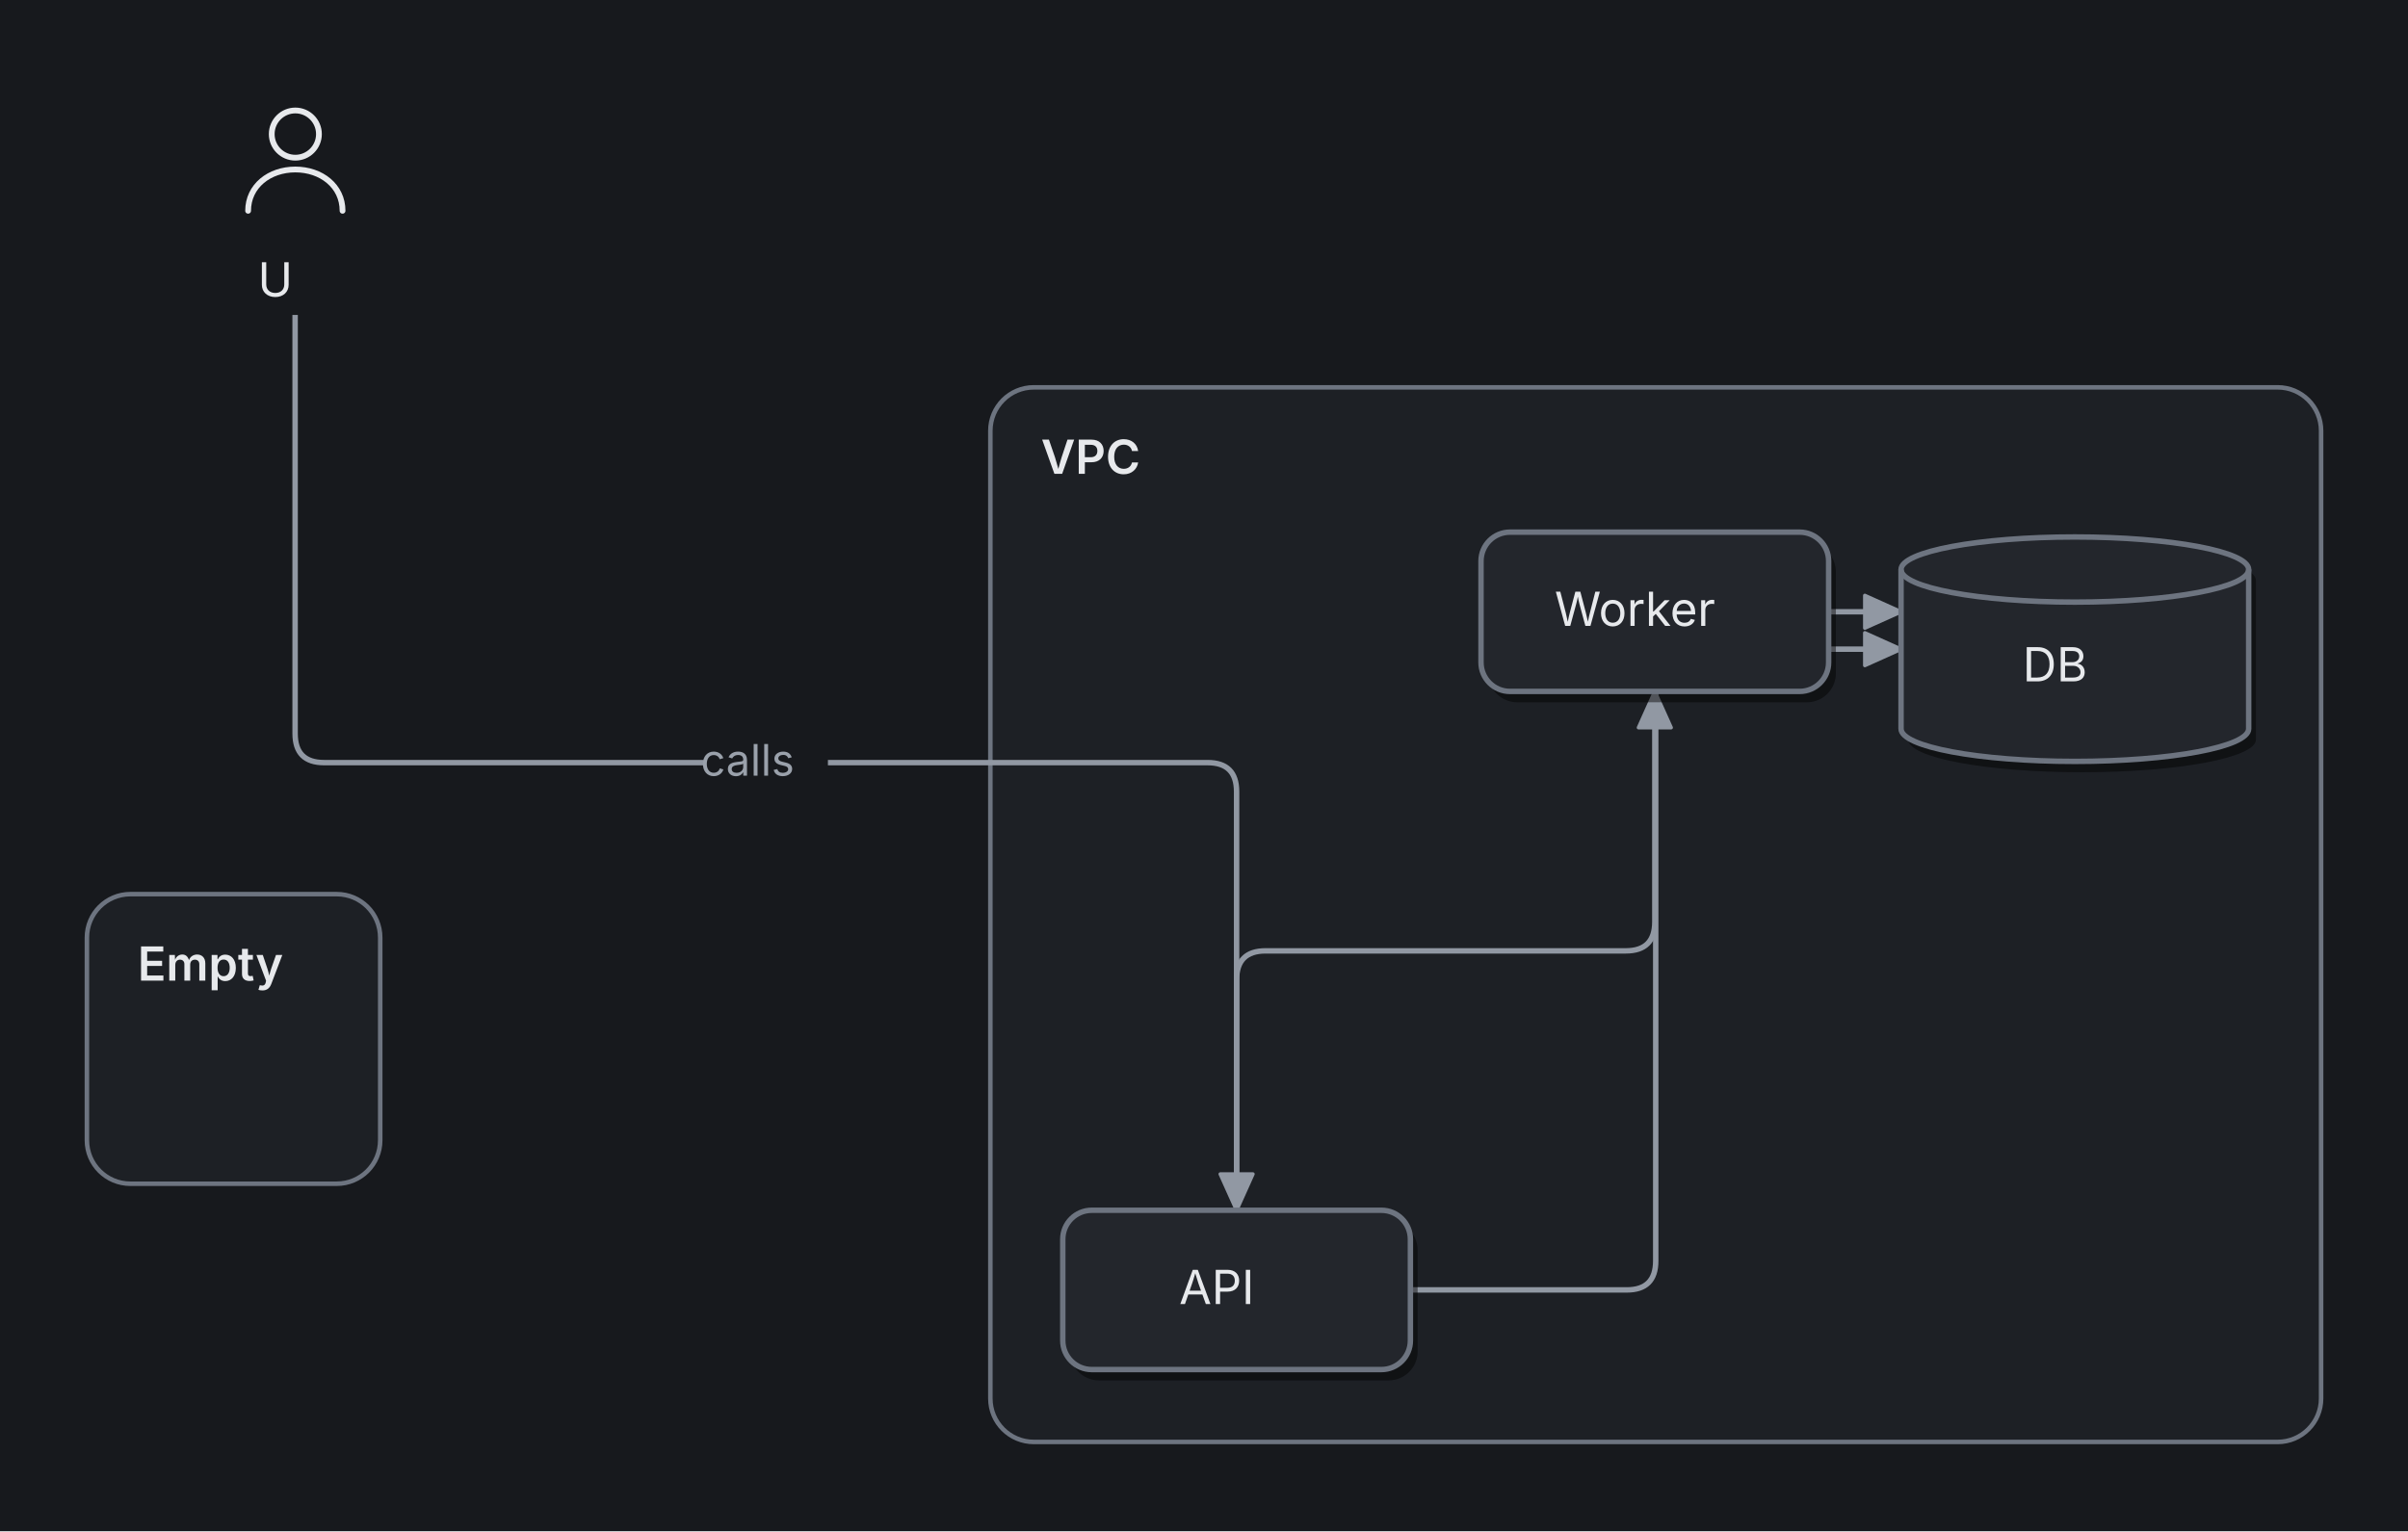
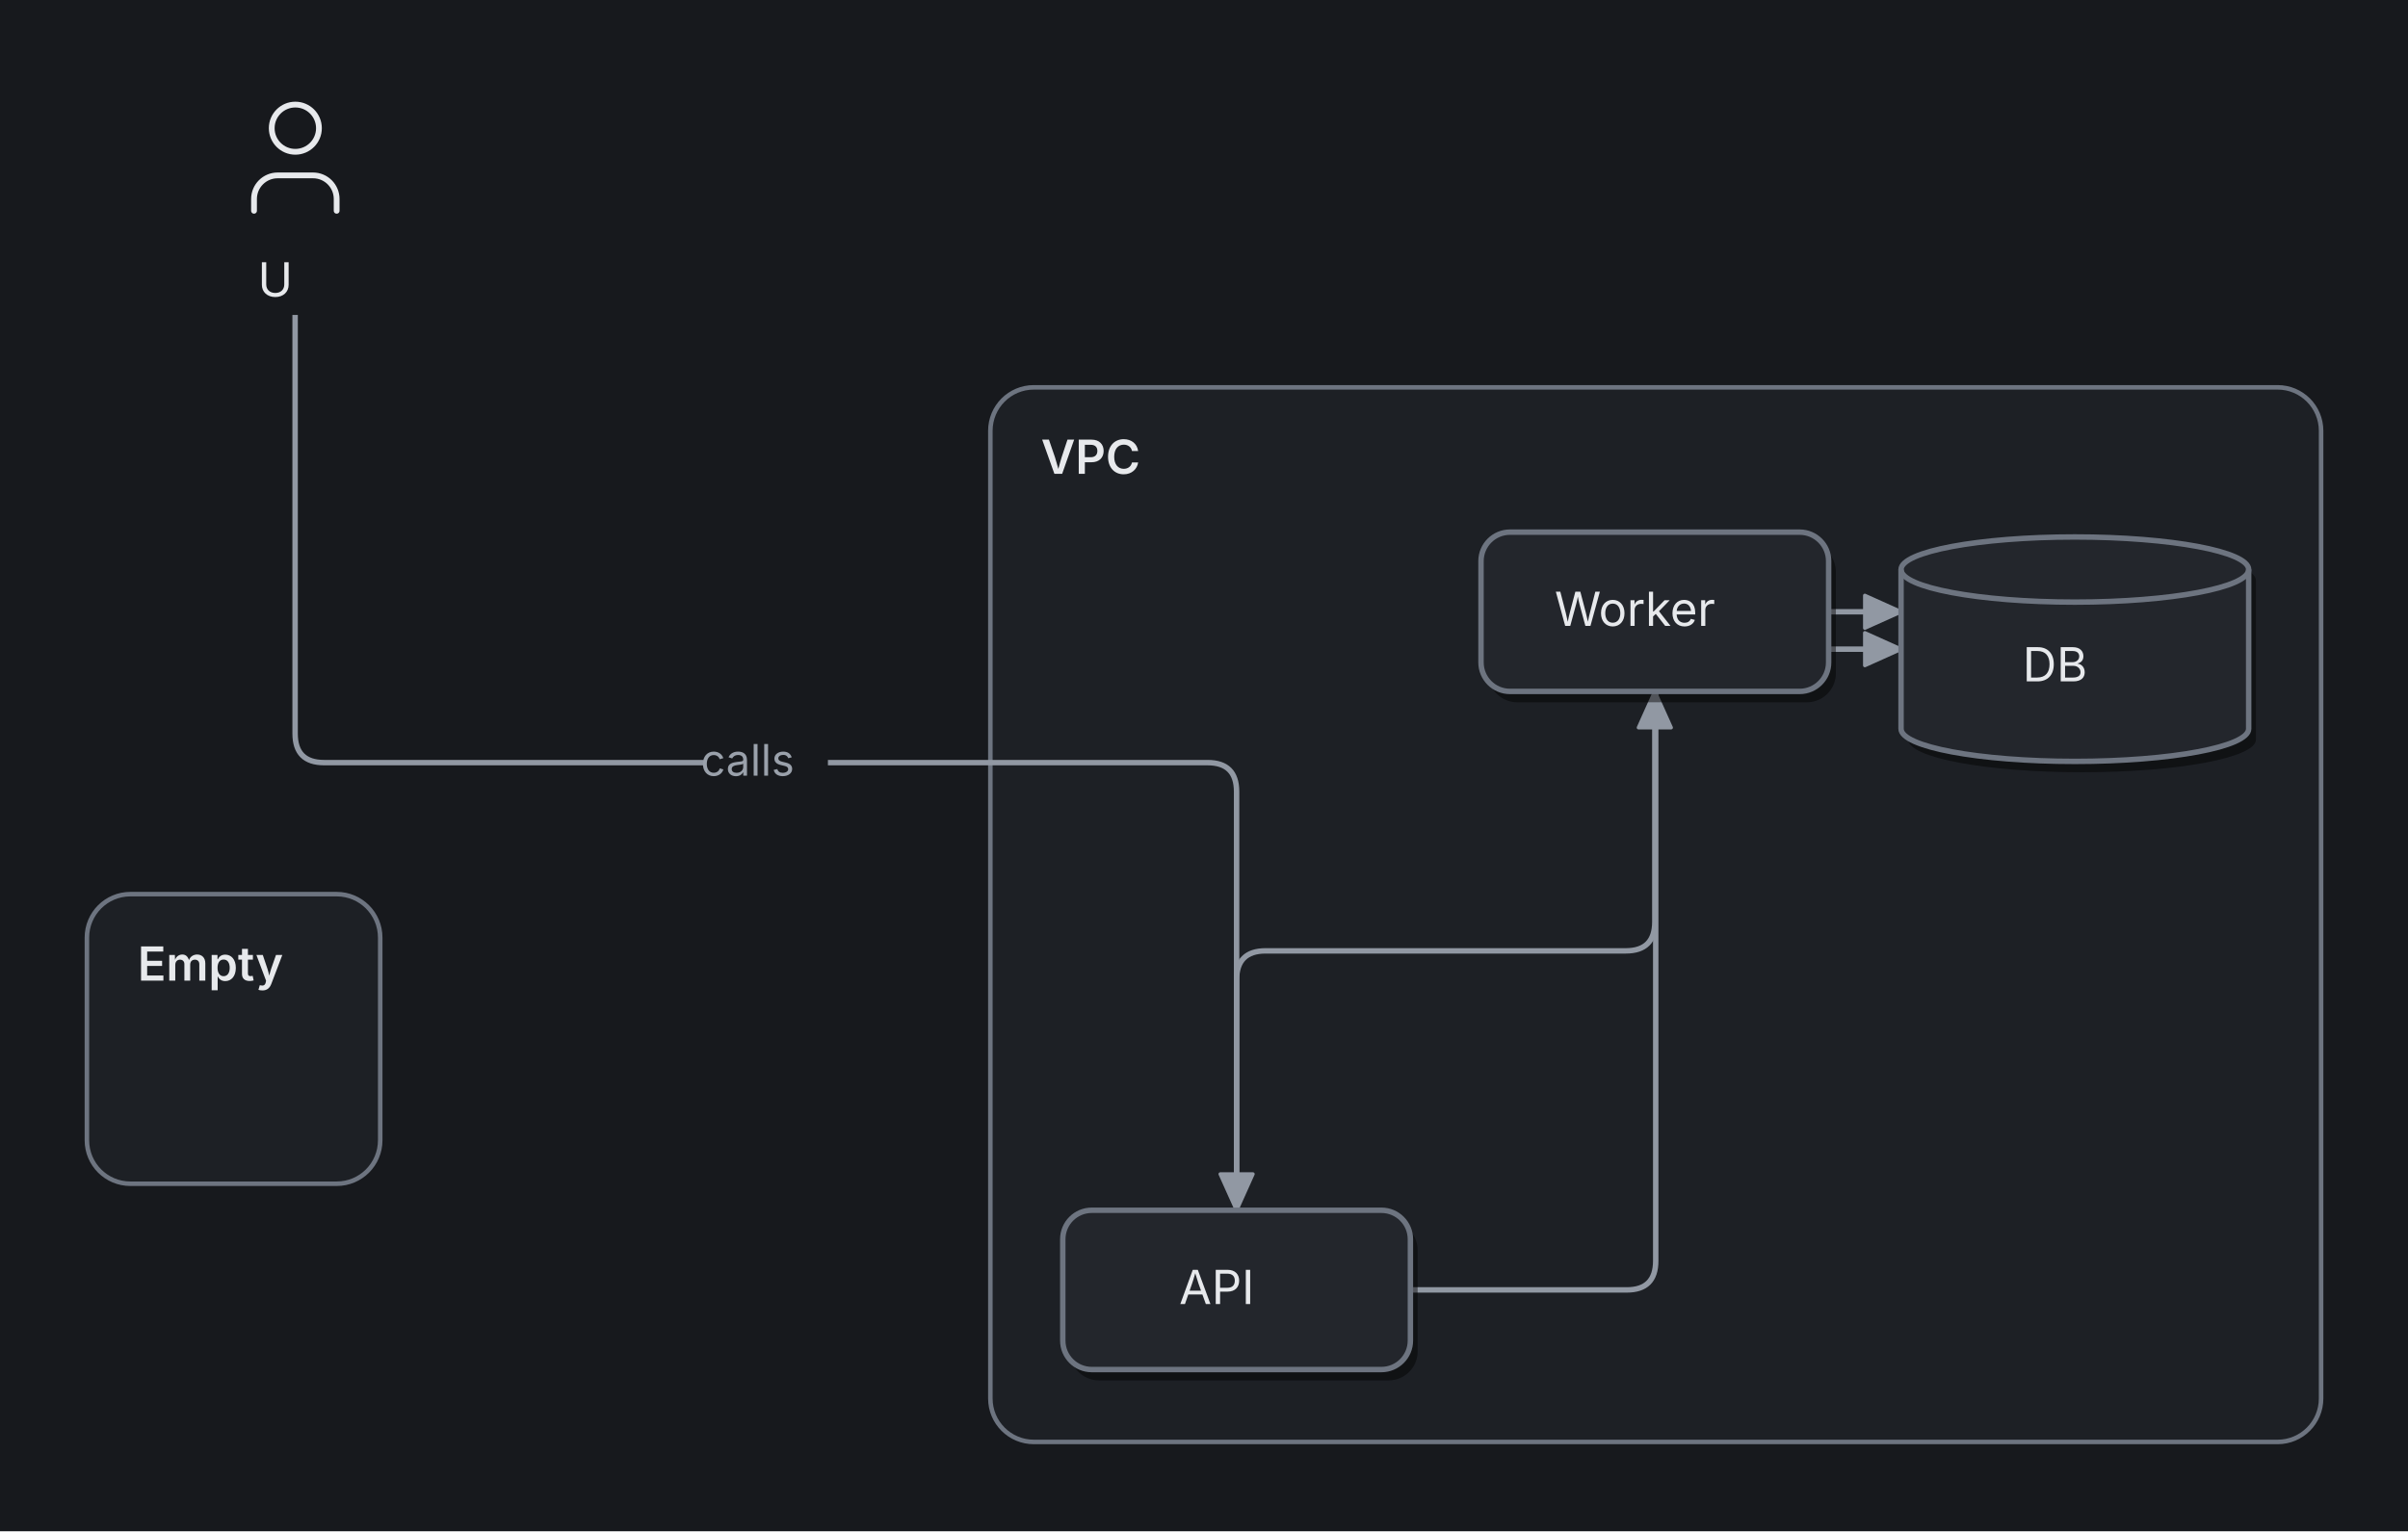
<svg xmlns="http://www.w3.org/2000/svg" width="665" height="423" viewBox="0 0 665 423" font-family="Inter, 'Inter var', system-ui, -apple-system, 'Segoe UI', 'Noto Sans KR', sans-serif" data-diagram="cloud-architecture" data-theme="dark">
  <rect width="665" height="423" fill="#17191d" />
  <g data-role="group" data-id="VPC">
    <rect x="273.5" y="107" width="367.5" height="291.33" rx="12" fill="#1d2025" stroke="#6d7480" stroke-width="1.25" />
  </g>
  <text font-size="13" font-weight="600" fill="#e7e9ec" text-anchor="start" xml:space="preserve">
    <tspan x="287.5" y="130.9">VPC</tspan>
  </text>
  <g data-role="group" data-id="Empty">
    <rect x="24" y="247" width="81" height="80" rx="12" fill="#1d2025" stroke="#6d7480" stroke-width="1.25" />
  </g>
  <text font-size="13" font-weight="600" fill="#e7e9ec" text-anchor="start" xml:space="preserve">
    <tspan x="38" y="270.9">Empty</tspan>
  </text>
  <g data-edge="e1">
    <path d="M81.5 87L81.5 202.67Q81.5 210.67 89.5 210.67L333.5 210.67Q341.5 210.67 341.5 218.67L341.5 326.33" fill="none" stroke="#9198a3" stroke-width="1.5" stroke-linejoin="round" />
    <path d="M341.5 334.33L346 324.33L337 324.33Z" fill="#9198a3" stroke="#9198a3" stroke-width="1" stroke-linejoin="round" />
  </g>
  <g data-edge="e2">
    <path d="M389.5 356.33L449.25 356.33Q457.25 356.33 457.25 348.33L457.25 187.33Q457.25 179.33 465.25 179.33L517 179.33" fill="none" stroke="#9198a3" stroke-width="1.5" stroke-linejoin="round" />
    <path d="M525 179.33L515 174.83L515 183.83Z" fill="#9198a3" stroke="#9198a3" stroke-width="1" stroke-linejoin="round" />
  </g>
  <g data-edge="e3">
    <path d="M505,169L517,169" fill="none" stroke="#9198a3" stroke-width="1.5" stroke-linejoin="round" />
    <path d="M525 169L515 164.5L515 173.5Z" fill="#9198a3" stroke="#9198a3" stroke-width="1" stroke-linejoin="round" />
  </g>
  <g data-edge="e4">
    <path d="M341.5 334.33L341.5 270.67Q341.5 262.67 349.5 262.67L449 262.67Q457 262.67 457 254.67L457 199" fill="none" stroke="#9198a3" stroke-width="1.5" stroke-linejoin="round" />
    <path d="M457 191L452.5 201L461.5 201Z" fill="#9198a3" stroke="#9198a3" stroke-width="1" stroke-linejoin="round" />
  </g>
-   <g data-icon="user" transform="translate(62 24) scale(1.63)">
-     <path d="M12 4a4 4 0 1 1 0 8 4 4 0 0 1 0-8z M4 21c0-4.2 3.6-7 8-7s8 2.8 8 7" fill="none" stroke="#e7e9ec" stroke-width="0.98" stroke-linecap="round" stroke-linejoin="round" />
+   <g data-icon="user" data-icon-set="lucide" transform="translate(62 24) scale(1.63)">
+     <path d="M19 21v-2a4 4 0 0 0-4-4H9a4 4 0 0 0-4 4v2 M8 7a4 4 0 1 0 8 0a4 4 0 1 0 -8 0" fill="none" stroke="#e7e9ec" stroke-width="0.98" stroke-linecap="round" stroke-linejoin="round" />
  </g>
  <text font-size="13" fill="#e7e9ec" text-anchor="middle" xml:space="preserve">
    <tspan x="81.5" y="81.9">U</tspan>
  </text>
  <g data-role="node" data-id="API">
    <rect x="295.5" y="337.33" width="96" height="44" rx="8" fill="rgba(0,0,0,0.45)" stroke="none" />
    <rect x="293.5" y="334.33" width="96" height="44" rx="8" fill="#23262c" stroke="#6d7480" stroke-width="1.5" />
  </g>
  <text font-size="13" fill="#e7e9ec" text-anchor="middle" xml:space="preserve">
    <tspan x="341.5" y="360.23">API</tspan>
  </text>
  <g data-role="node" data-id="Worker">
    <rect x="411" y="150" width="96" height="44" rx="8" fill="rgba(0,0,0,0.45)" stroke="none" />
    <rect x="409" y="147" width="96" height="44" rx="8" fill="#23262c" stroke="#6d7480" stroke-width="1.5" />
  </g>
  <text font-size="13" fill="#e7e9ec" text-anchor="middle" xml:space="preserve">
    <tspan x="457" y="172.9">Worker</tspan>
  </text>
  <g data-role="node" data-id="DB">
    <path d="M527 160.33A48 9 0 0 1 623 160.33V204.33A48 9 0 0 1 527 204.33Z" fill="rgba(0,0,0,0.45)" stroke="none" />
    <path d="M527 160.33A48 9 0 0 0 623 160.33" fill="none" stroke="none" />
    <path d="M525 157.33A48 9 0 0 1 621 157.33V201.33A48 9 0 0 1 525 201.33Z" fill="#23262c" stroke="#6d7480" stroke-width="1.5" />
    <path d="M525 157.33A48 9 0 0 0 621 157.33" fill="none" stroke="#6d7480" stroke-width="1.5" />
  </g>
  <text font-size="13" fill="#e7e9ec" text-anchor="middle" xml:space="preserve">
    <tspan x="573" y="188.23">DB</tspan>
  </text>
  <rect x="194.36" y="200.67" width="34.28" height="20" rx="4" fill="#17191d" />
  <text font-size="12" fill="#9aa1ab" text-anchor="middle" xml:space="preserve">
    <tspan x="211.5" y="214.27">calls</tspan>
  </text>
</svg>
